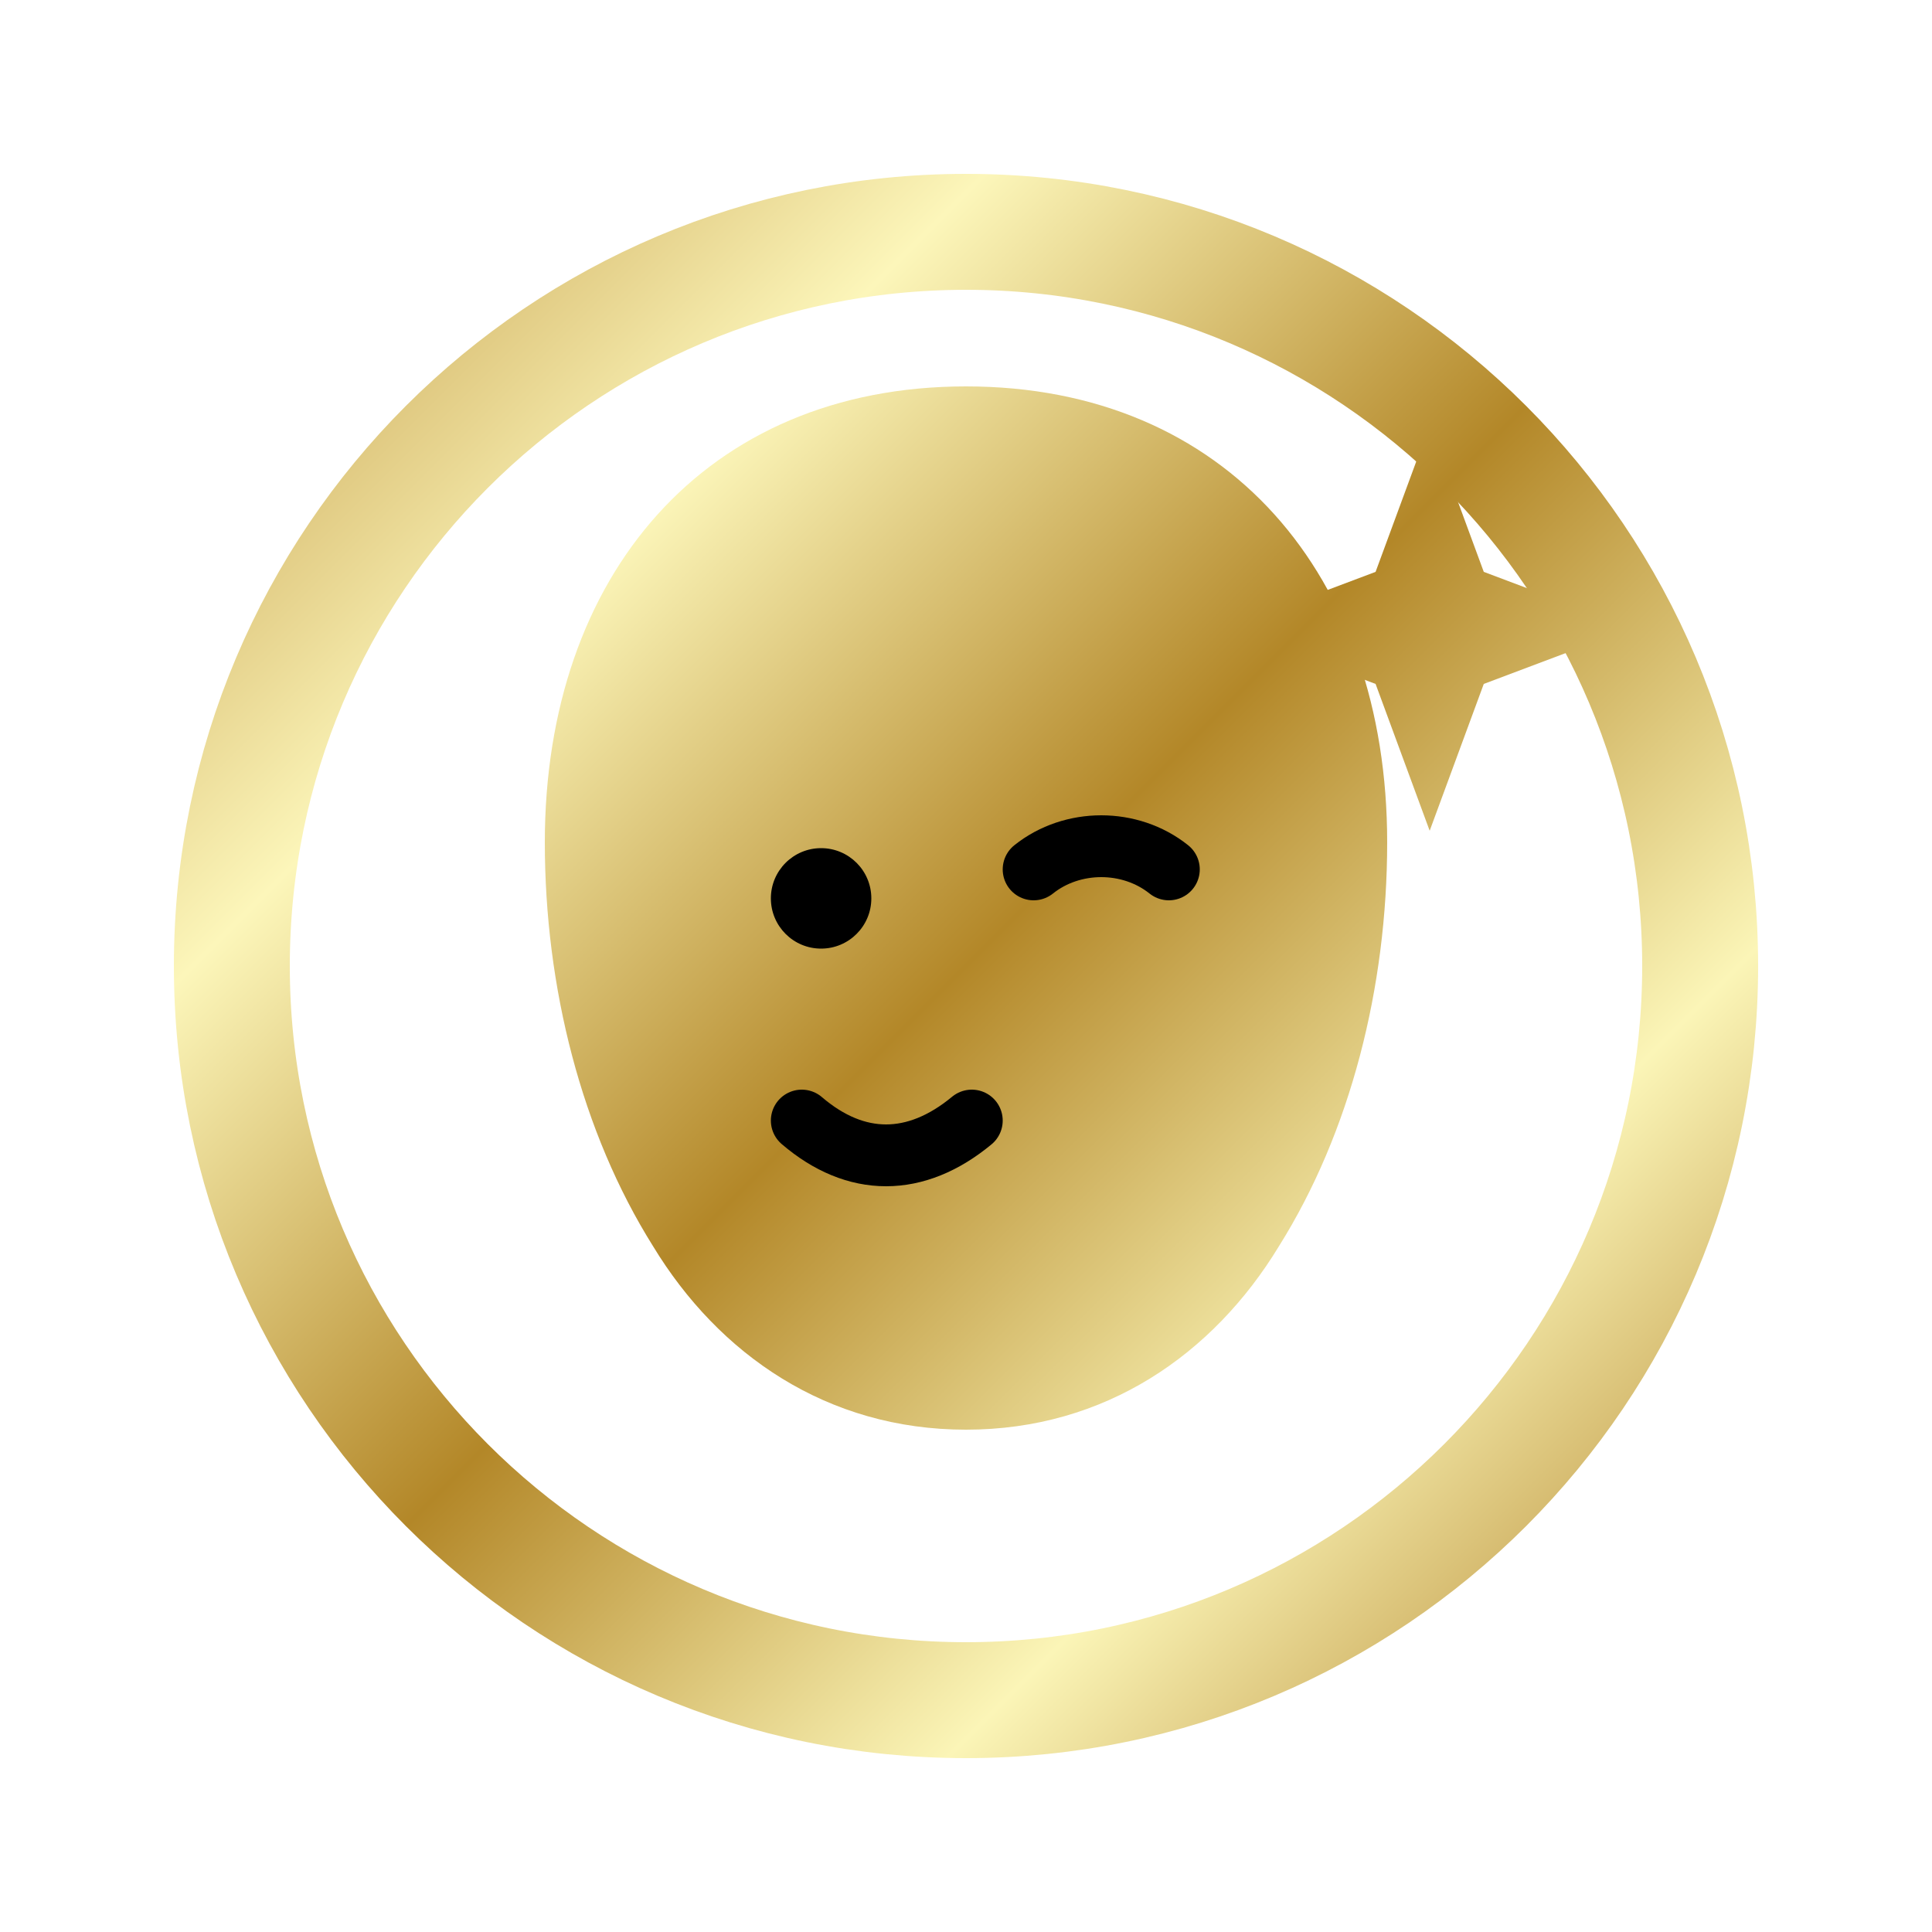
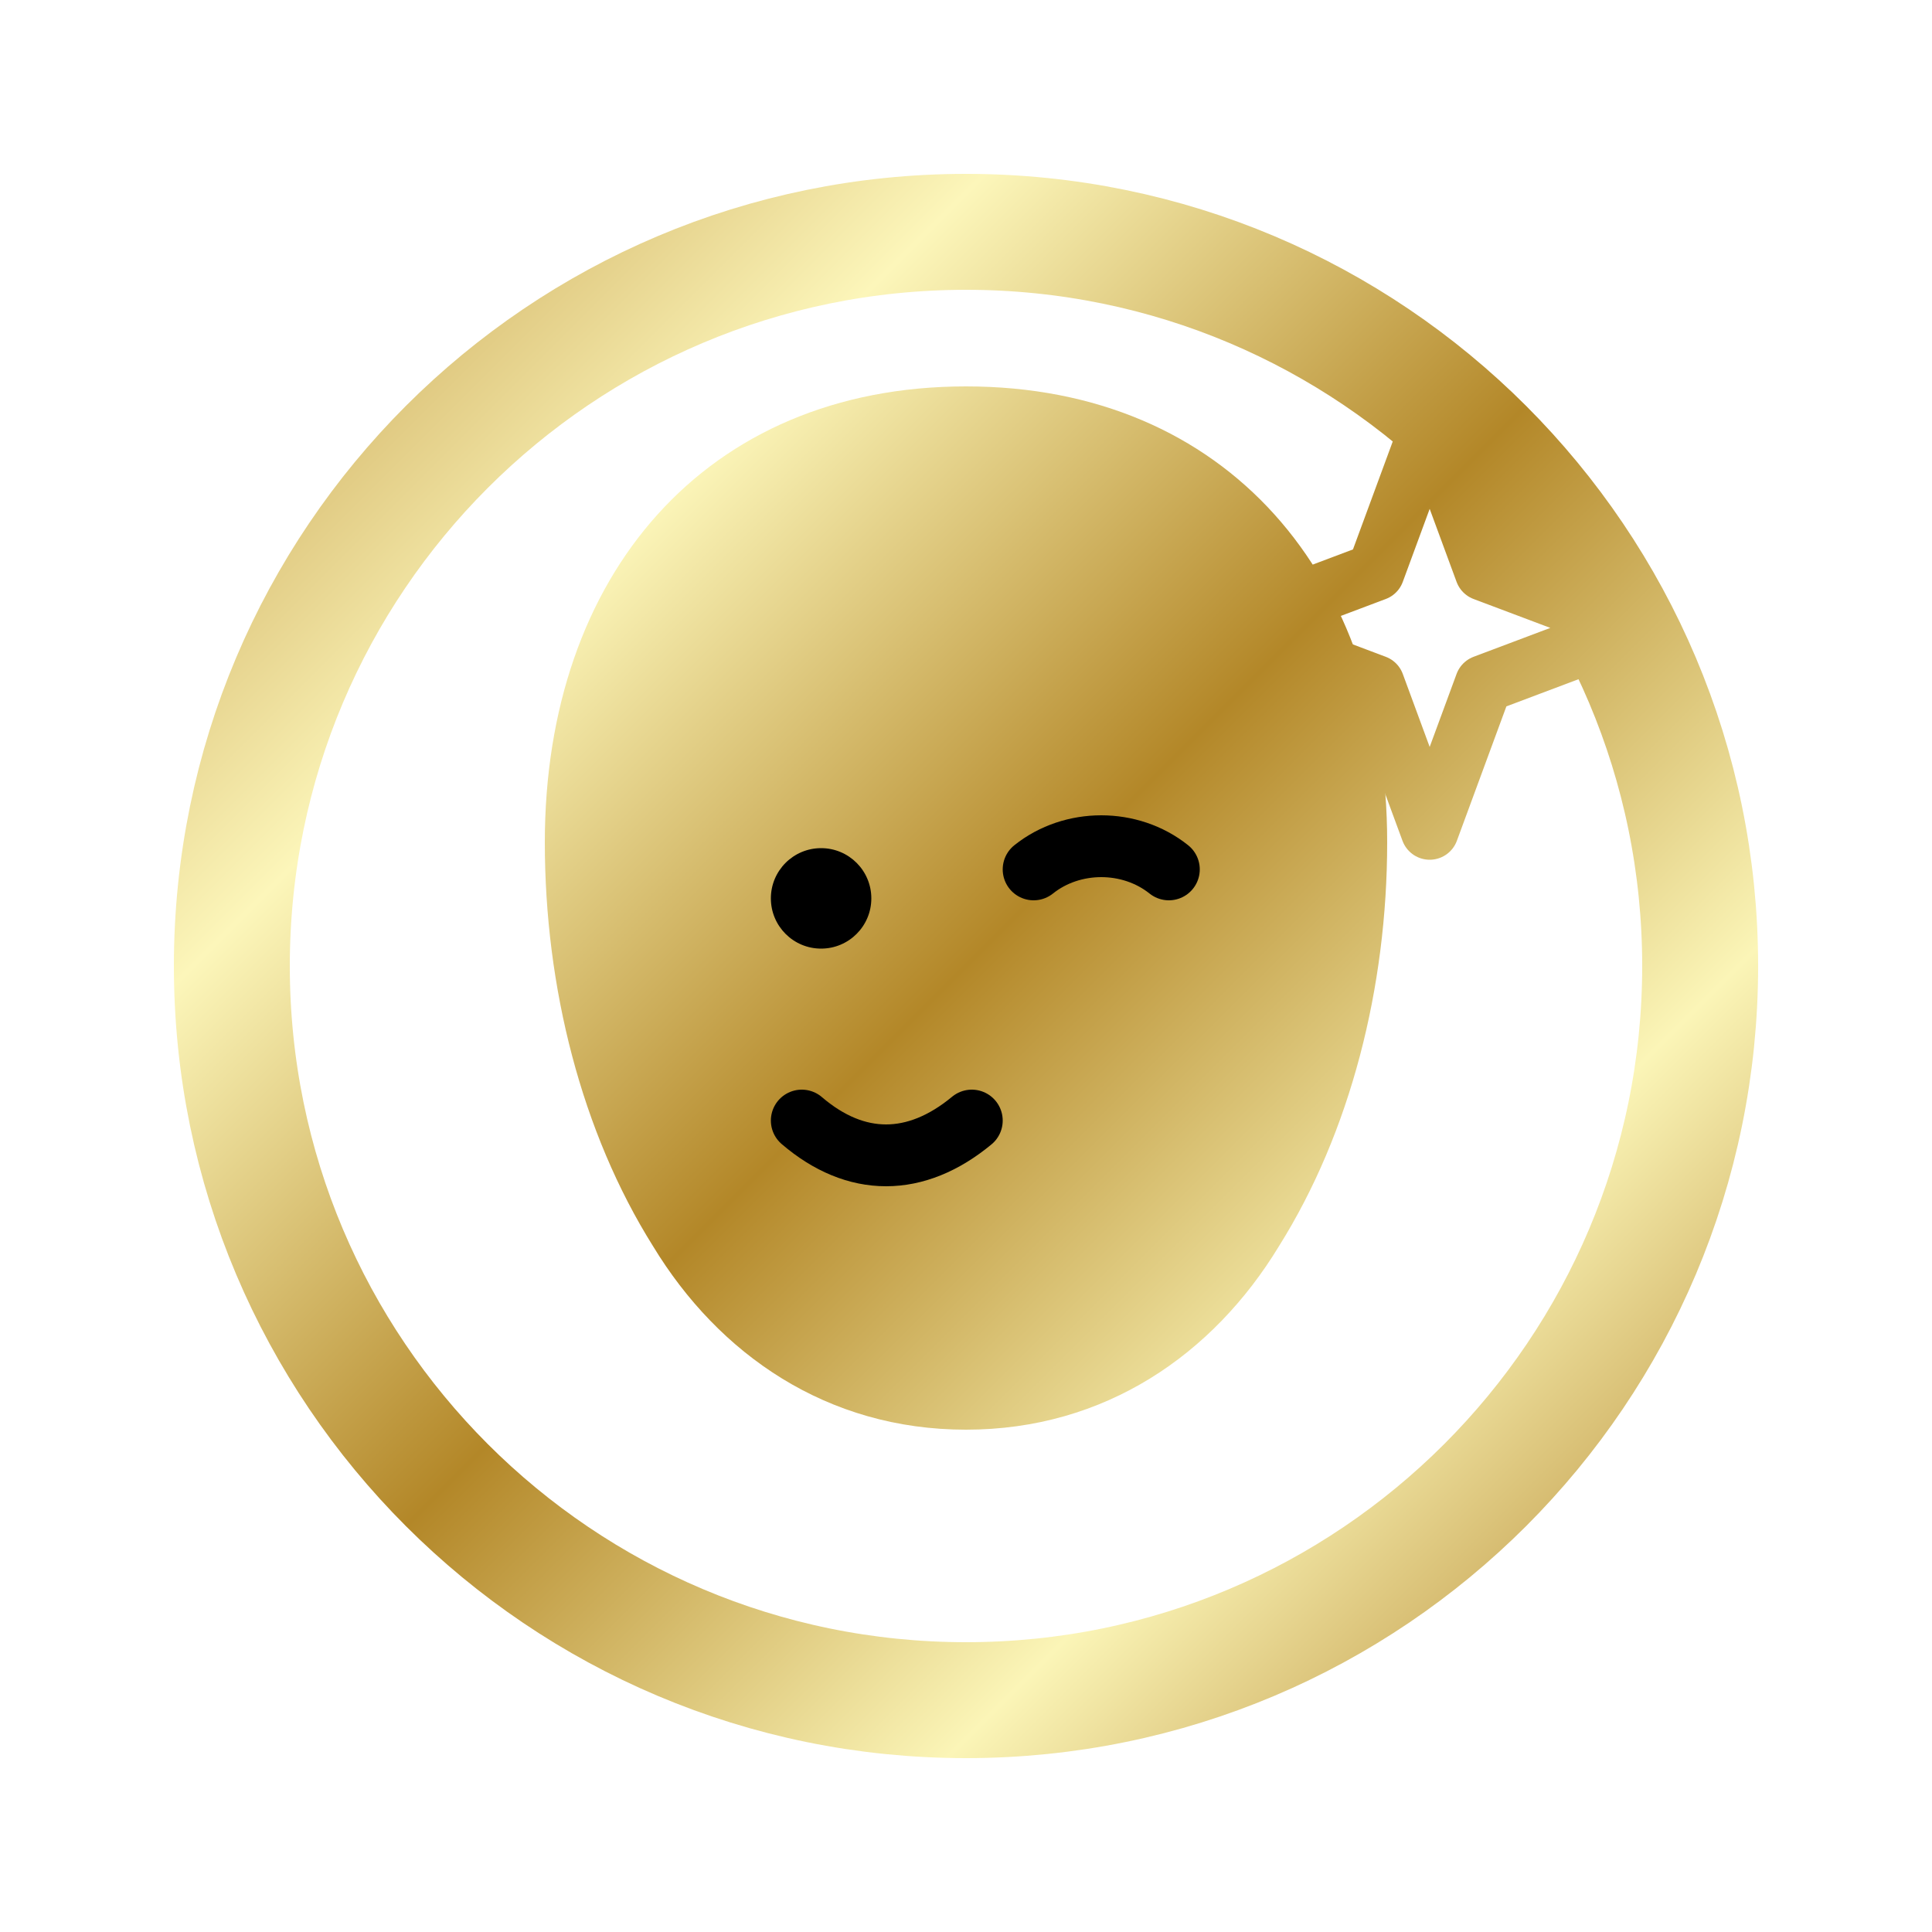
<svg xmlns="http://www.w3.org/2000/svg" viewBox="0 0 100 100" fill="none">
  <defs>
    <linearGradient id="g" x1="0" y1="0" x2="100" y2="100" gradientUnits="userSpaceOnUse">
      <stop offset="0.1" stop-color="#BF953F" />
      <stop offset="0.3" stop-color="#FCF6BA" />
      <stop offset="0.5" stop-color="#B38728" />
      <stop offset="0.7" stop-color="#FBF5B7" />
      <stop offset="0.9" stop-color="#AA771C" />
    </linearGradient>
  </defs>
  <circle cx="50" cy="50" r="38" stroke="url(#g)" stroke-width="6" />
  <path d="M50 20c-13.5 0-21.8 9.8-21.8 23.6 0 7.5 1.9 15 5.6 20.9 3.4 5.6 9 9.5 16.2 9.5s12.8-3.9 16.2-9.5c3.7-5.9 5.6-13.4 5.6-20.9C71.8 29.8 63.5 20 50 20z" fill="url(#g)" />
  <circle cx="42.5" cy="46.5" r="2.6" fill="#000" />
  <path d="M53.5 45c2-1.6 5-1.6 7 0" stroke="#000" stroke-width="3.2" stroke-linecap="round" fill="none" />
  <path d="M41.5 58c2.8 2.4 5.9 2.4 8.8 0" stroke="#000" stroke-width="3.2" stroke-linecap="round" fill="none" />
-   <path d="M74 22l2.8 7.6L84.5 32.5l-7.7 2.9L74 43l-2.8-7.6-7.7-2.9 7.7-2.9L74 22z" fill="url(#g)" />
+   <path d="M74 22l2.8 7.6L84.5 32.5l-7.7 2.9L74 43l-2.8-7.6-7.7-2.9 7.7-2.9L74 22z" stroke="url(#g)" stroke-width="3" stroke-linejoin="round" fill="none" />
</svg>
